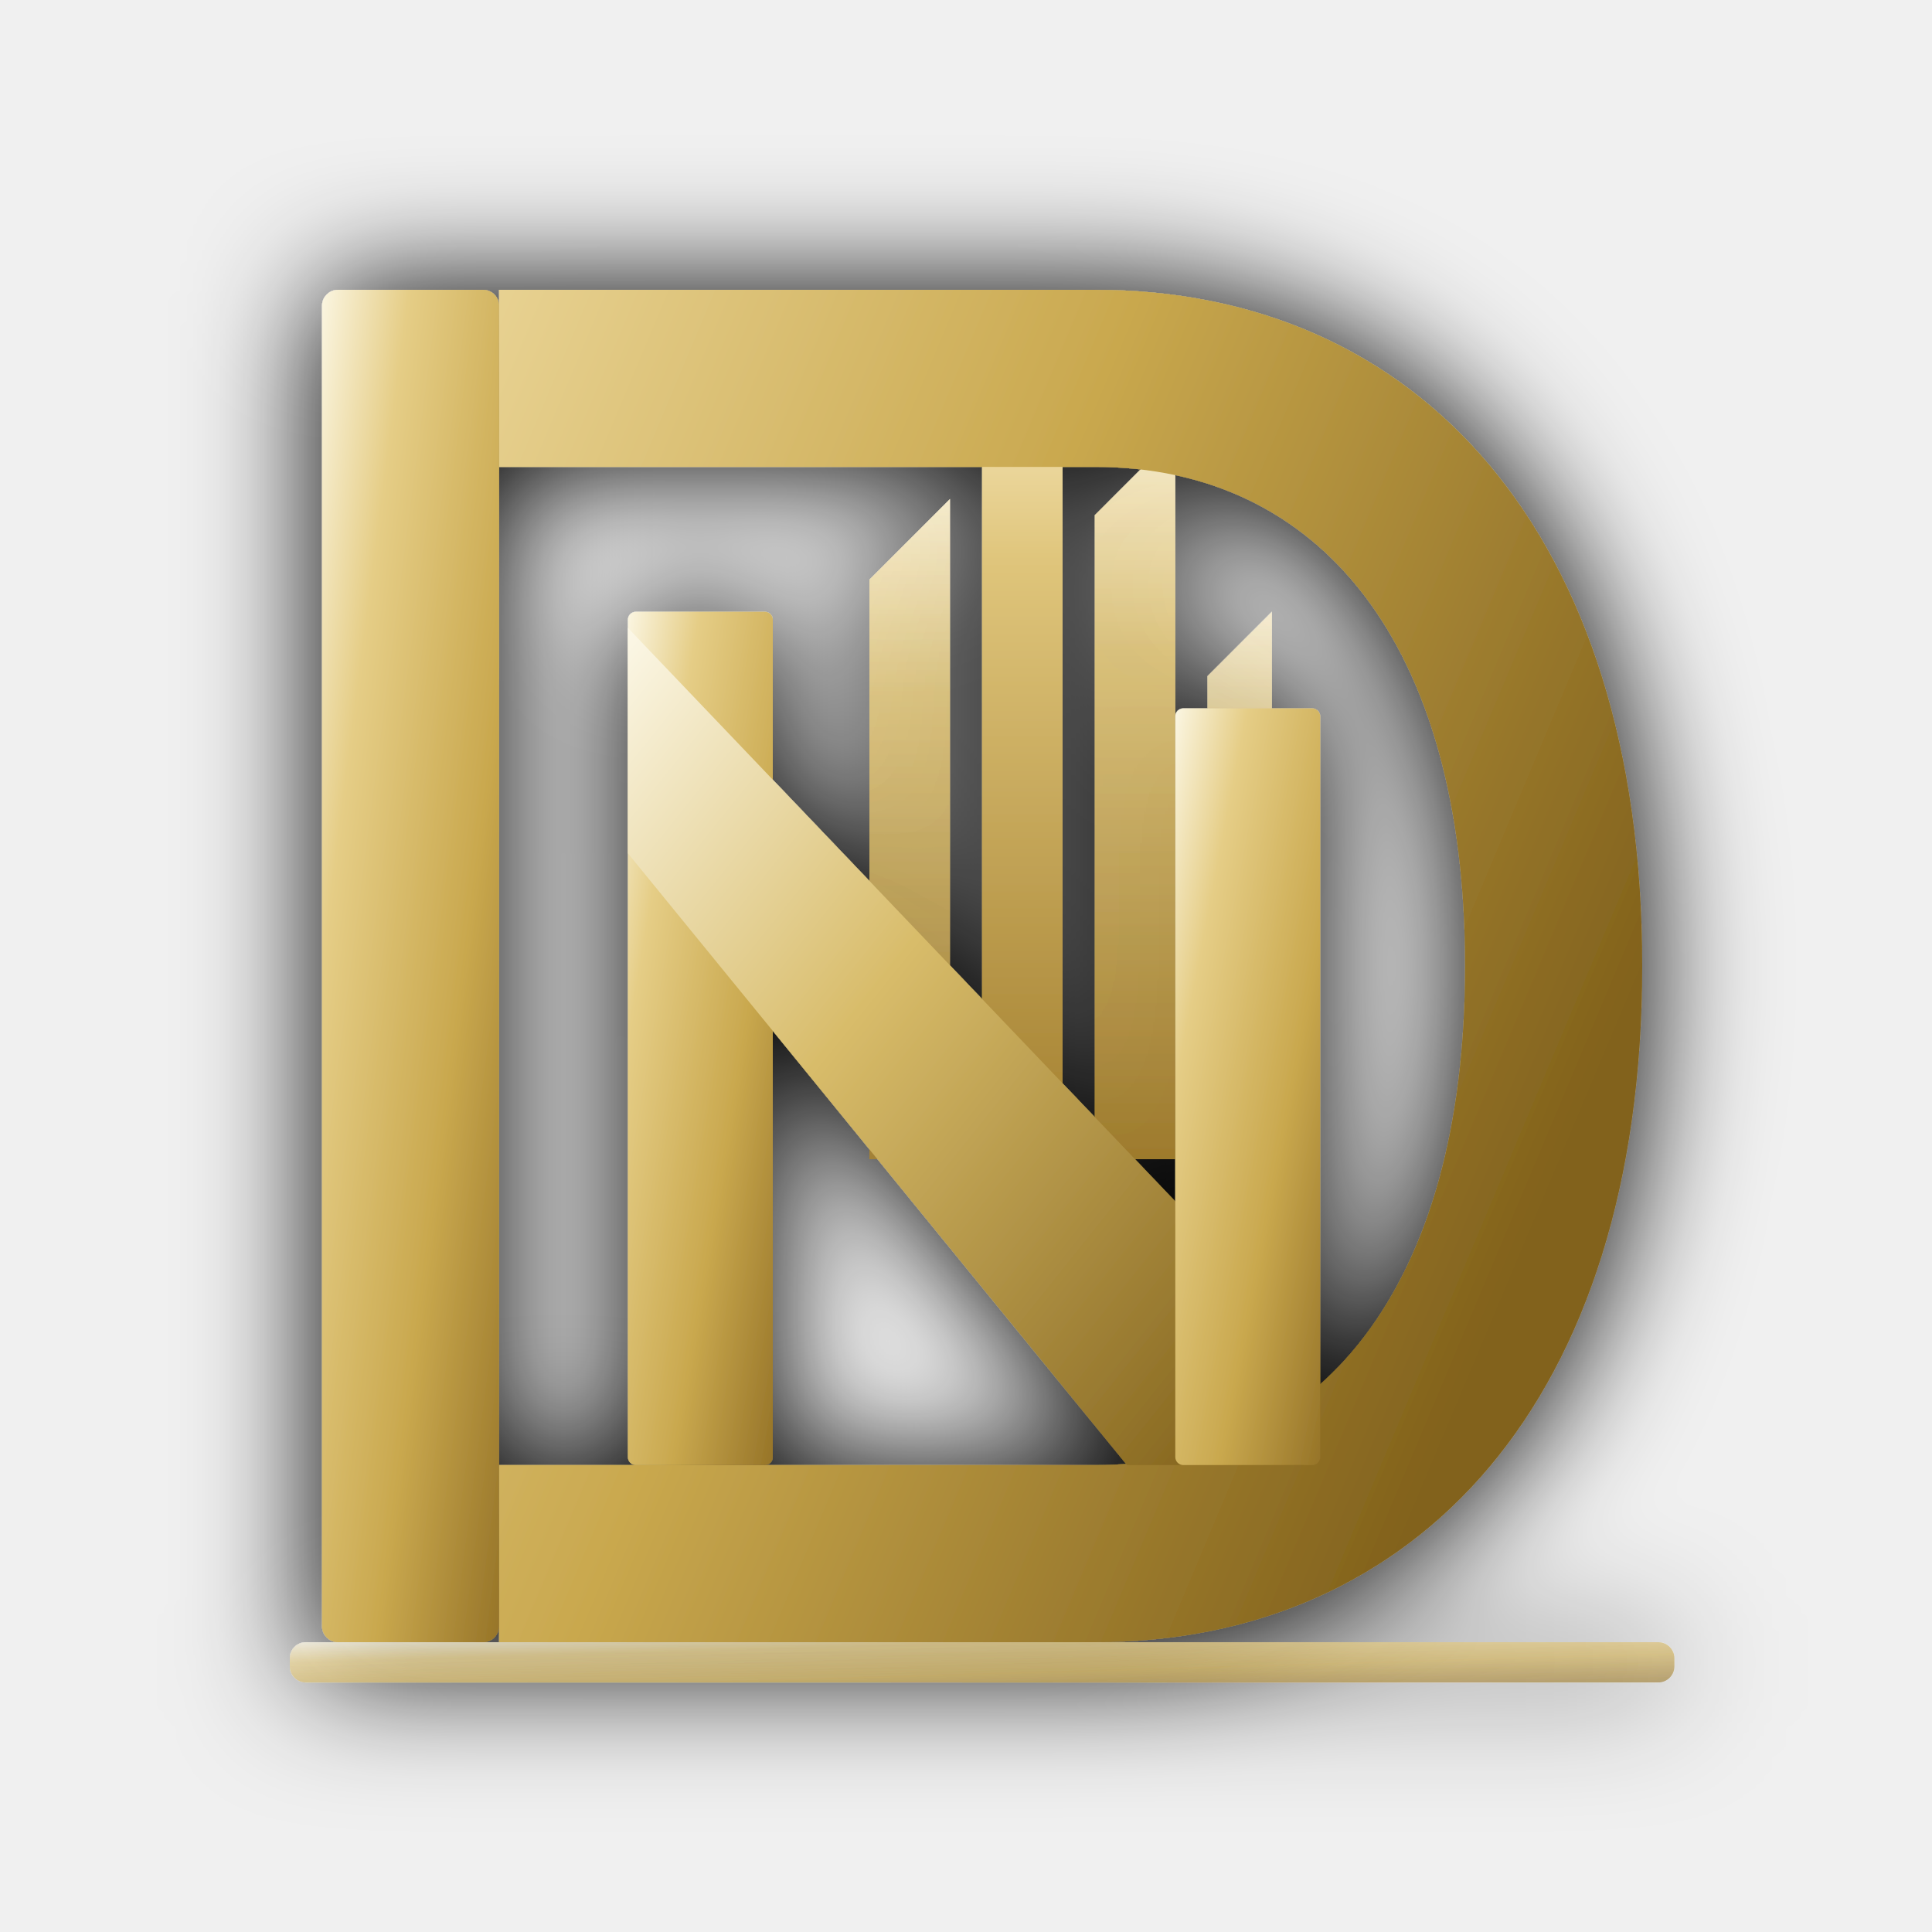
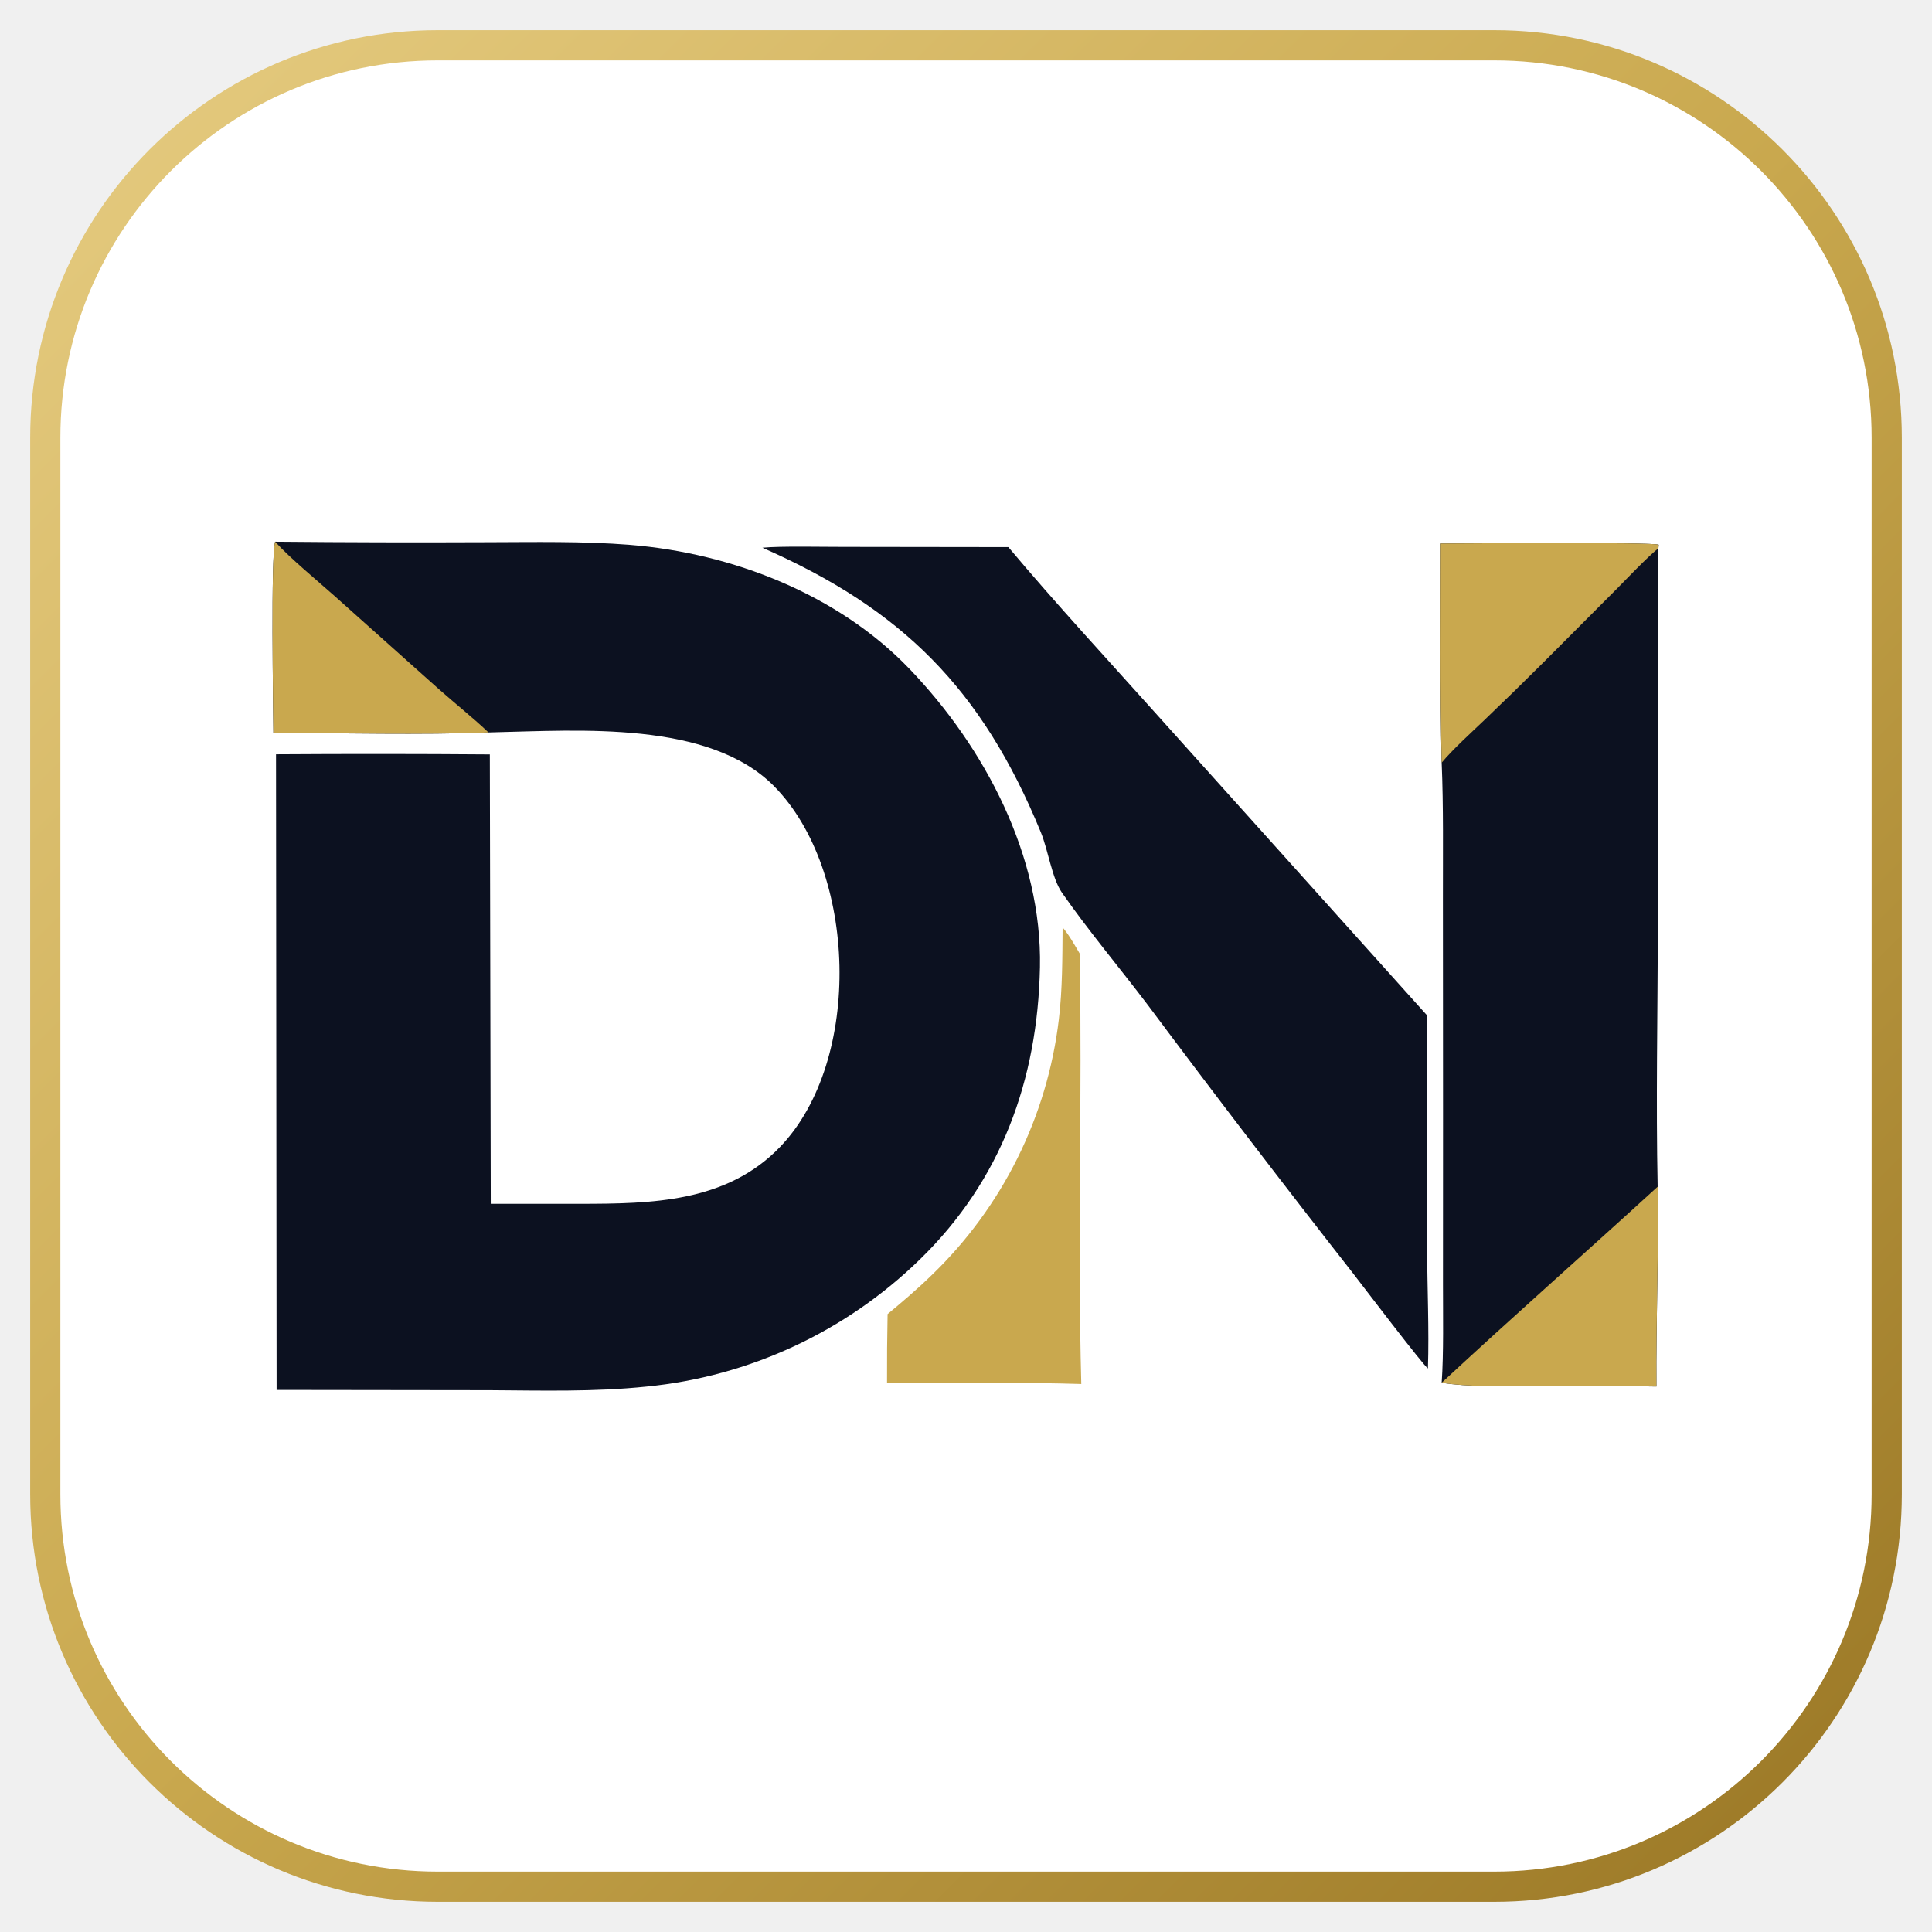
- <svg xmlns="http://www.w3.org/2000/svg" width="120" height="120" viewBox="0 0 120 120" fill="none">
+ <svg xmlns="http://www.w3.org/2000/svg" viewBox="0 0 512 512" width="512" height="512">
  <defs>
-     <linearGradient id="goldStem" x1="0%" y1="0%" x2="100%" y2="100%">
-       <stop offset="0%" stop-color="#fbf6e2" />
-       <stop offset="25%" stop-color="#e5cd86" />
-       <stop offset="65%" stop-color="#c9a84e" />
-       <stop offset="100%" stop-color="#967428" />
+     <linearGradient id="goldRim" x1="0%" y1="0%" x2="100%" y2="100%">
+       <stop offset="0%" stop-color="#e5cb80" />
+       <stop offset="50%" stop-color="#c9a84e" />
+       <stop offset="100%" stop-color="#9a7725" />
    </linearGradient>
-     <linearGradient id="goldCurve" x1="0%" y1="0%" x2="100%" y2="50%">
-       <stop offset="0%" stop-color="#e8d292" />
-       <stop offset="45%" stop-color="#c9a84e" />
-       <stop offset="100%" stop-color="#82621c" />
-     </linearGradient>
-     <linearGradient id="goldTower" x1="50%" y1="0%" x2="50%" y2="100%">
-       <stop offset="0%" stop-color="#fff3d1" />
-       <stop offset="30%" stop-color="#dfc57b" />
-       <stop offset="100%" stop-color="#a37f2e" />
-     </linearGradient>
-     <linearGradient id="goldDiag" x1="0%" y1="0%" x2="100%" y2="100%">
-       <stop offset="0%" stop-color="#fcf8e8" />
-       <stop offset="40%" stop-color="#d8bc6a" />
-       <stop offset="100%" stop-color="#7a5a14" />
-     </linearGradient>
-     <filter id="goldGlow" x="-15%" y="-15%" width="130%" height="130%">
-       <feDropShadow dx="0" dy="2.5" stdDeviation="3.5" floodColor="#000" floodOpacity="0.45" />
-       <feDropShadow dx="0" dy="0" stdDeviation="4" floodColor="#c9a84e" floodOpacity="0.2" />
-     </filter>
  </defs>
-   <g filter="url(#goldGlow)">
-     <path d="M 54 36 L 59 31 L 59 72 L 54 72 Z" fill="url(#goldTower)" opacity="0.85" />
-     <path d="M 61 24 L 66 19 L 66 72 L 61 72 Z" fill="url(#goldTower)" />
-     <path d="M 68 32 L 73 27 L 73 72 L 68 72 Z" fill="url(#goldTower)" opacity="0.9" />
-     <path d="M 75 42 L 79 38 L 79 72 L 75 72 Z" fill="url(#goldTower)" opacity="0.75" />
-     <rect x="20" y="18" width="11" height="84" rx="1" fill="url(#goldStem)" />
-     <path d="M 31 18 H 68 C 88 18 102 33 102 60 C 102 87 88 102 68 102 H 31 V 91 H 68 C 82 91 91 80 91 60 C 91 40 82 29 68 29 H 31 Z" fill="url(#goldCurve)" />
-     <rect x="39" y="38" width="9" height="53" rx="0.5" fill="url(#goldStem)" />
-     <path d="M 39 39 L 81 83 L 81 91 L 70 91 L 39 53 Z" fill="url(#goldDiag)" />
-     <rect x="73" y="44" width="9" height="47" rx="0.5" fill="url(#goldStem)" />
-     <rect x="18" y="102" width="86" height="2.5" rx="1" fill="url(#goldStem)" opacity="0.6" />
+   <rect x="12" y="12" width="488" height="488" rx="104" fill="#FFFFFF" stroke="url(#goldRim)" stroke-width="8" />
+   <g transform="translate(256, 256) scale(0.82) translate(-592.7, -321.6)">
+     <path fill="#0C1120" d="M369.41 184.47C392.2 184.69 414.98 184.74 437.78 184.64C453.07 184.61 469.05 184.27 484.17 185.5C517.08 188.17 551.33 201.44 574.47 225.61C598.82 251.02 617.32 286.08 616.6 322.01C615.86 358.45 604.07 390.84 577.85 416.38C553.9 439.76 522.68 454.29 489.37 457.54C472.76 459.27 455.53 458.81 438.8 458.7L369.9 458.61L369.71 253.18C392.75 253.03 415.78 253.04 438.81 253.22L439.11 398.46L468.23 398.46C491.03 398.43 515.24 398.05 532.51 380.18C559.56 352.18 557.53 290.59 530.62 263.44C509.62 242.25 467.75 245.45 439.77 246.08C439.31 246.09 438.84 246.1 438.37 246.12C416.84 246.95 390.64 246.28 368.86 246.29C368.8 237.4 368.01 189.46 369.41 184.47Z" />
+     <path fill="#0C1120" d="M746.14 185.07C753.81 185.03 814.66 184.57 816.57 185.45L816.47 186.59L816.3 309.92C816.21 337.14 815.67 365.83 816.23 392.93C816.59 413.8 815.68 436.15 815.83 457.51C801.93 457.27 788.03 457.2 774.14 457.32C765.18 457.32 755.18 457.7 746.43 456.29C747.1 446.93 746.84 433.83 746.85 424.3L746.87 369.32L746.83 299.74C746.81 285.6 747.03 269.92 746.43 255.89C745.86 232.59 746.13 208.44 746.14 185.07Z" />
+     <path fill="#0C1120" d="M526.9 186.42C532.66 185.84 546.76 186.17 553.09 186.15L606.39 186.22C621.84 204.61 638.55 222.67 654.59 240.58L741.78 337.64L741.72 412.9C741.77 425.63 742.4 439.09 741.99 451.65C740.97 451.35 719.96 423.74 717.78 420.92C695.36 392.29 673.25 363.39 651.49 334.24C642.36 322.18 632.3 310.25 623.68 297.86C620.48 293.23 619.26 284.19 616.89 278.4C597.8 231.9 571.97 206.21 526.9 186.42Z" />
+     <path fill="#C9A84E" d="M368.86 246.29C368.8 237.4 368.01 189.46 369.41 184.47C374.33 189.87 382.87 196.9 388.57 201.96L422.34 232.13C427.22 236.47 433.82 241.74 438.37 246.12C416.84 246.95 390.64 246.28 368.86 246.29Z" />
+     <path fill="#C9A84E" d="M746.14 185.07C753.81 185.03 814.66 184.57 816.57 185.45L816.47 186.59C812.59 189.73 806.61 196.1 802.91 199.82L779.44 223.36C773.11 229.68 766.71 235.93 760.24 242.11C756.1 246.06 749.97 251.62 746.43 255.89C745.86 232.59 746.13 208.44 746.14 185.07Z" />
+     <path fill="#C9A84E" d="M746.43 456.29C769.5 434.87 793.01 414.16 816.23 392.93C816.59 413.8 815.68 436.15 815.83 457.51C801.93 457.27 788.03 457.2 774.14 457.32C765.18 457.32 755.18 457.7 746.43 456.29Z" />
+     <path fill="#C9A84E" d="M623.92 309.12C626.04 311.61 627.77 314.75 629.45 317.59C630.29 363.64 628.71 410.41 629.96 456.7C611.93 456.14 593.27 456.36 575.19 456.4L567.18 456.27C567.15 448.88 567.21 441.49 567.36 434.1C572.16 430.12 577.15 425.87 581.6 421.52C604.44 399.53 618.97 370.31 622.71 338.82C623.88 329.05 623.84 318.98 623.92 309.12Z" />
  </g>
</svg>
